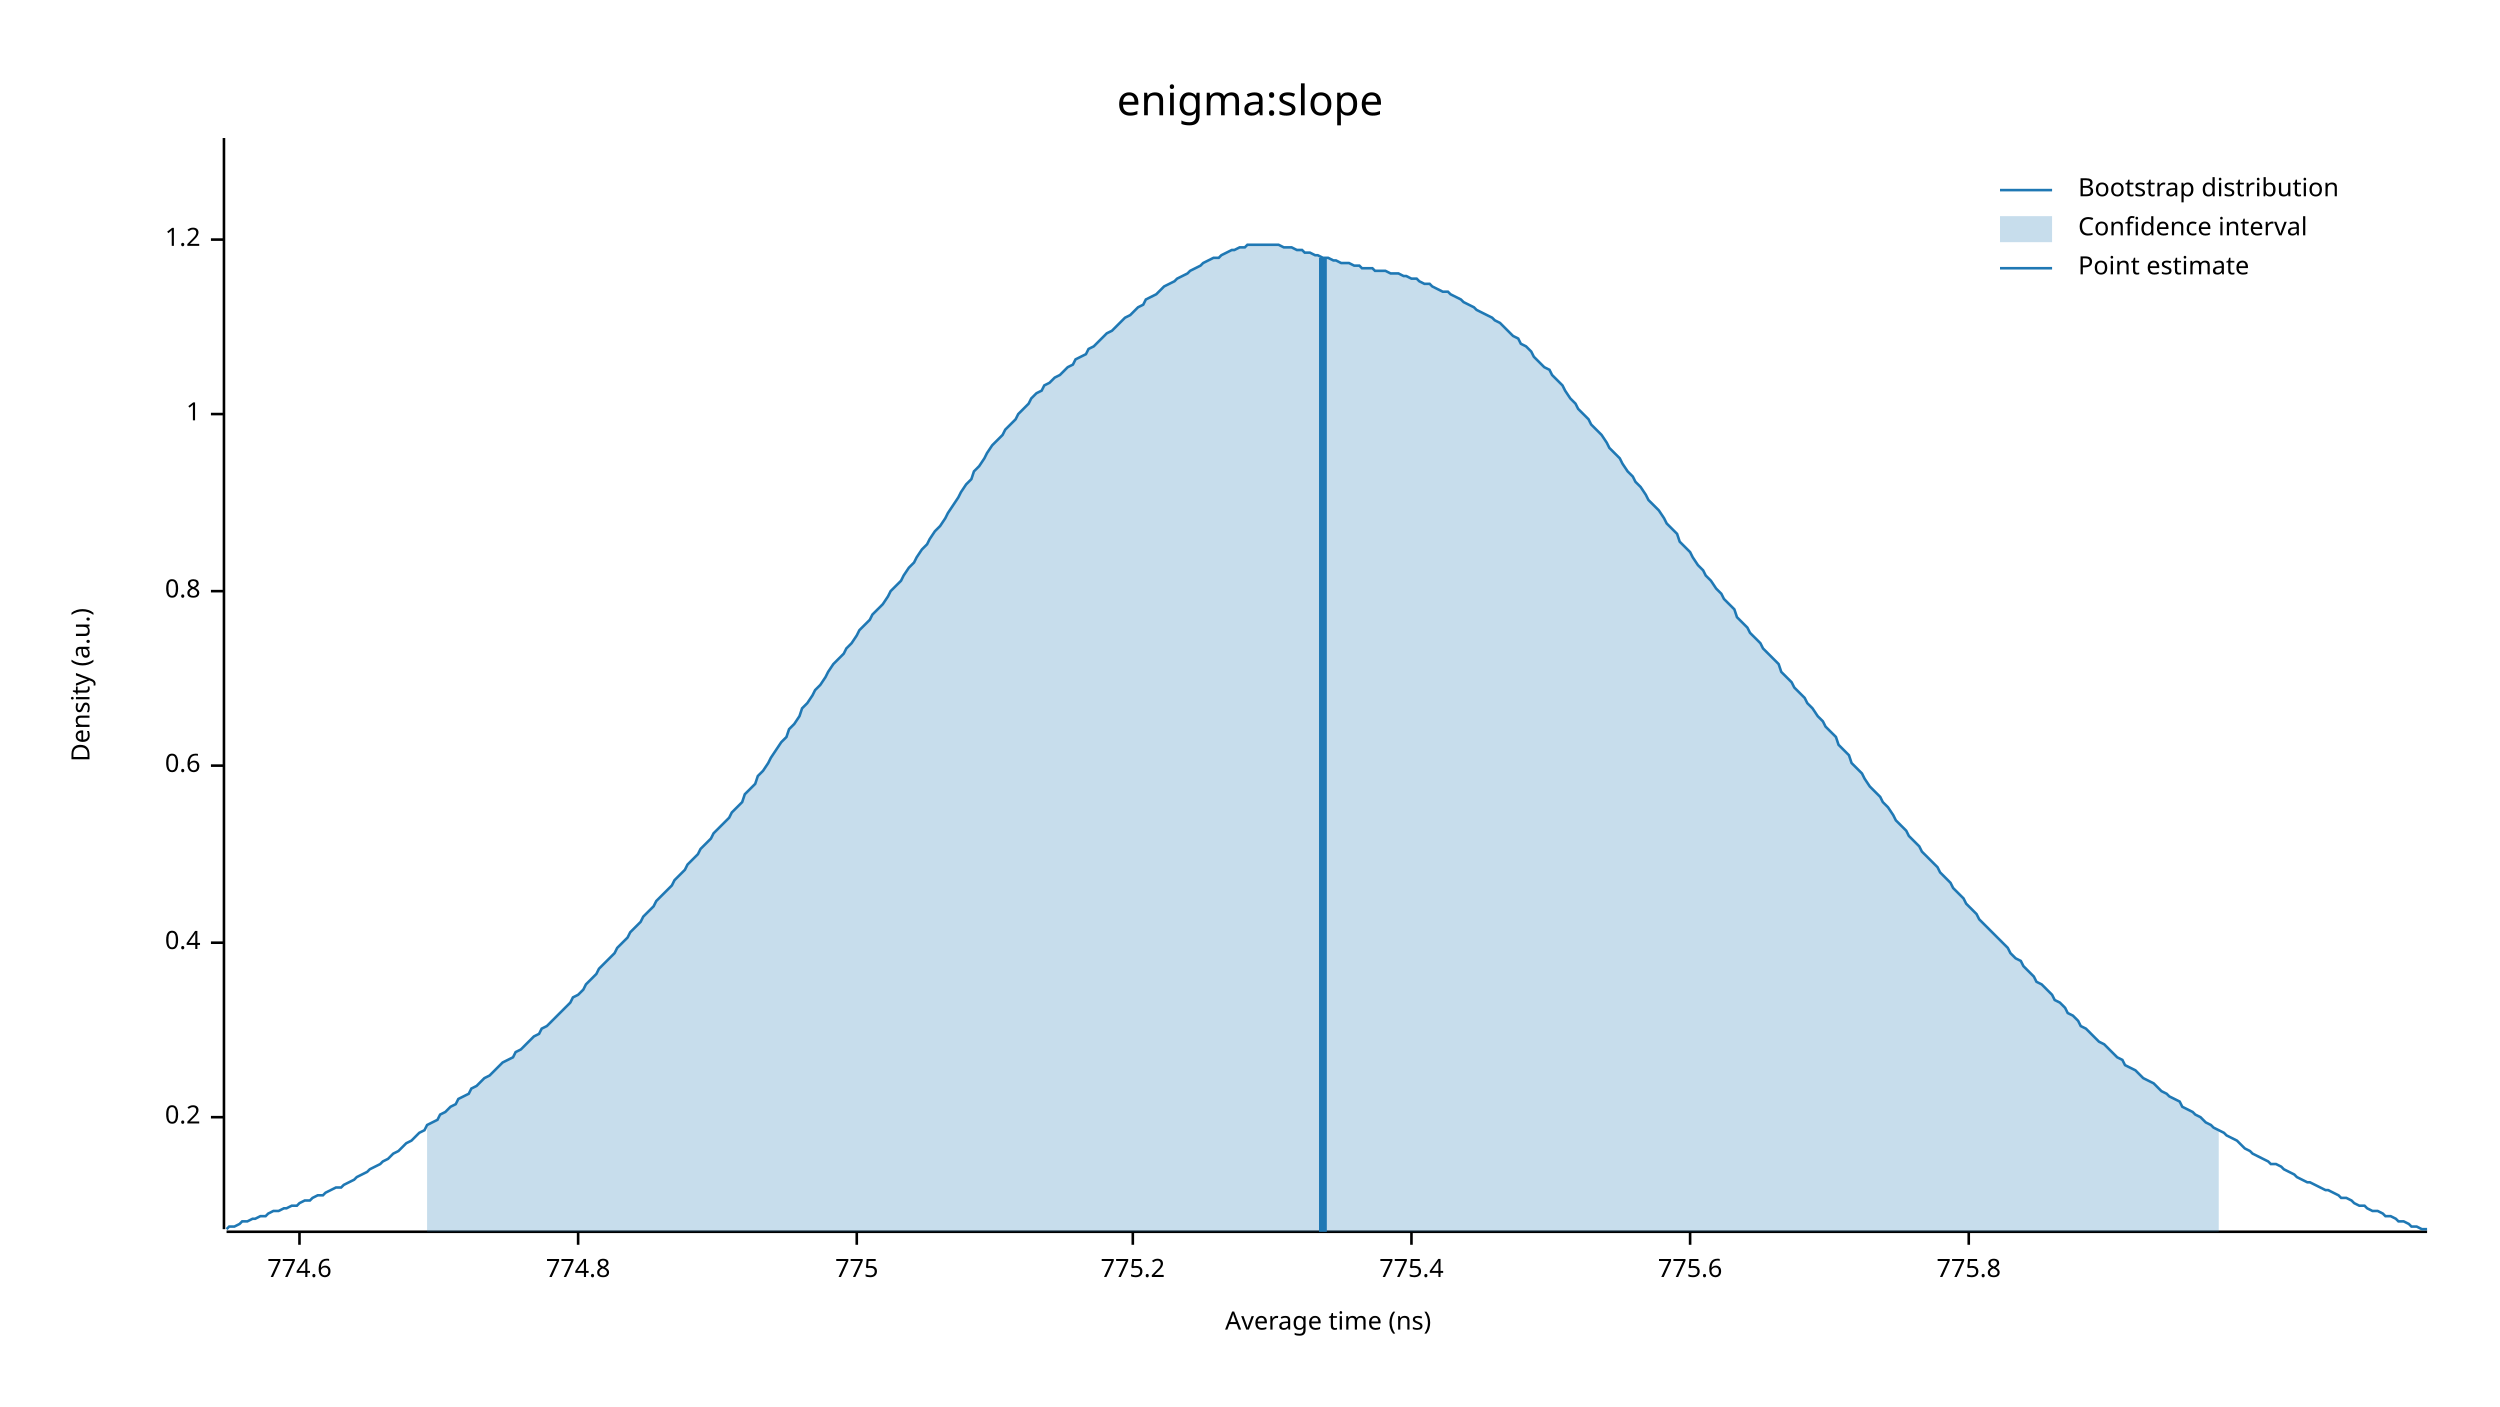
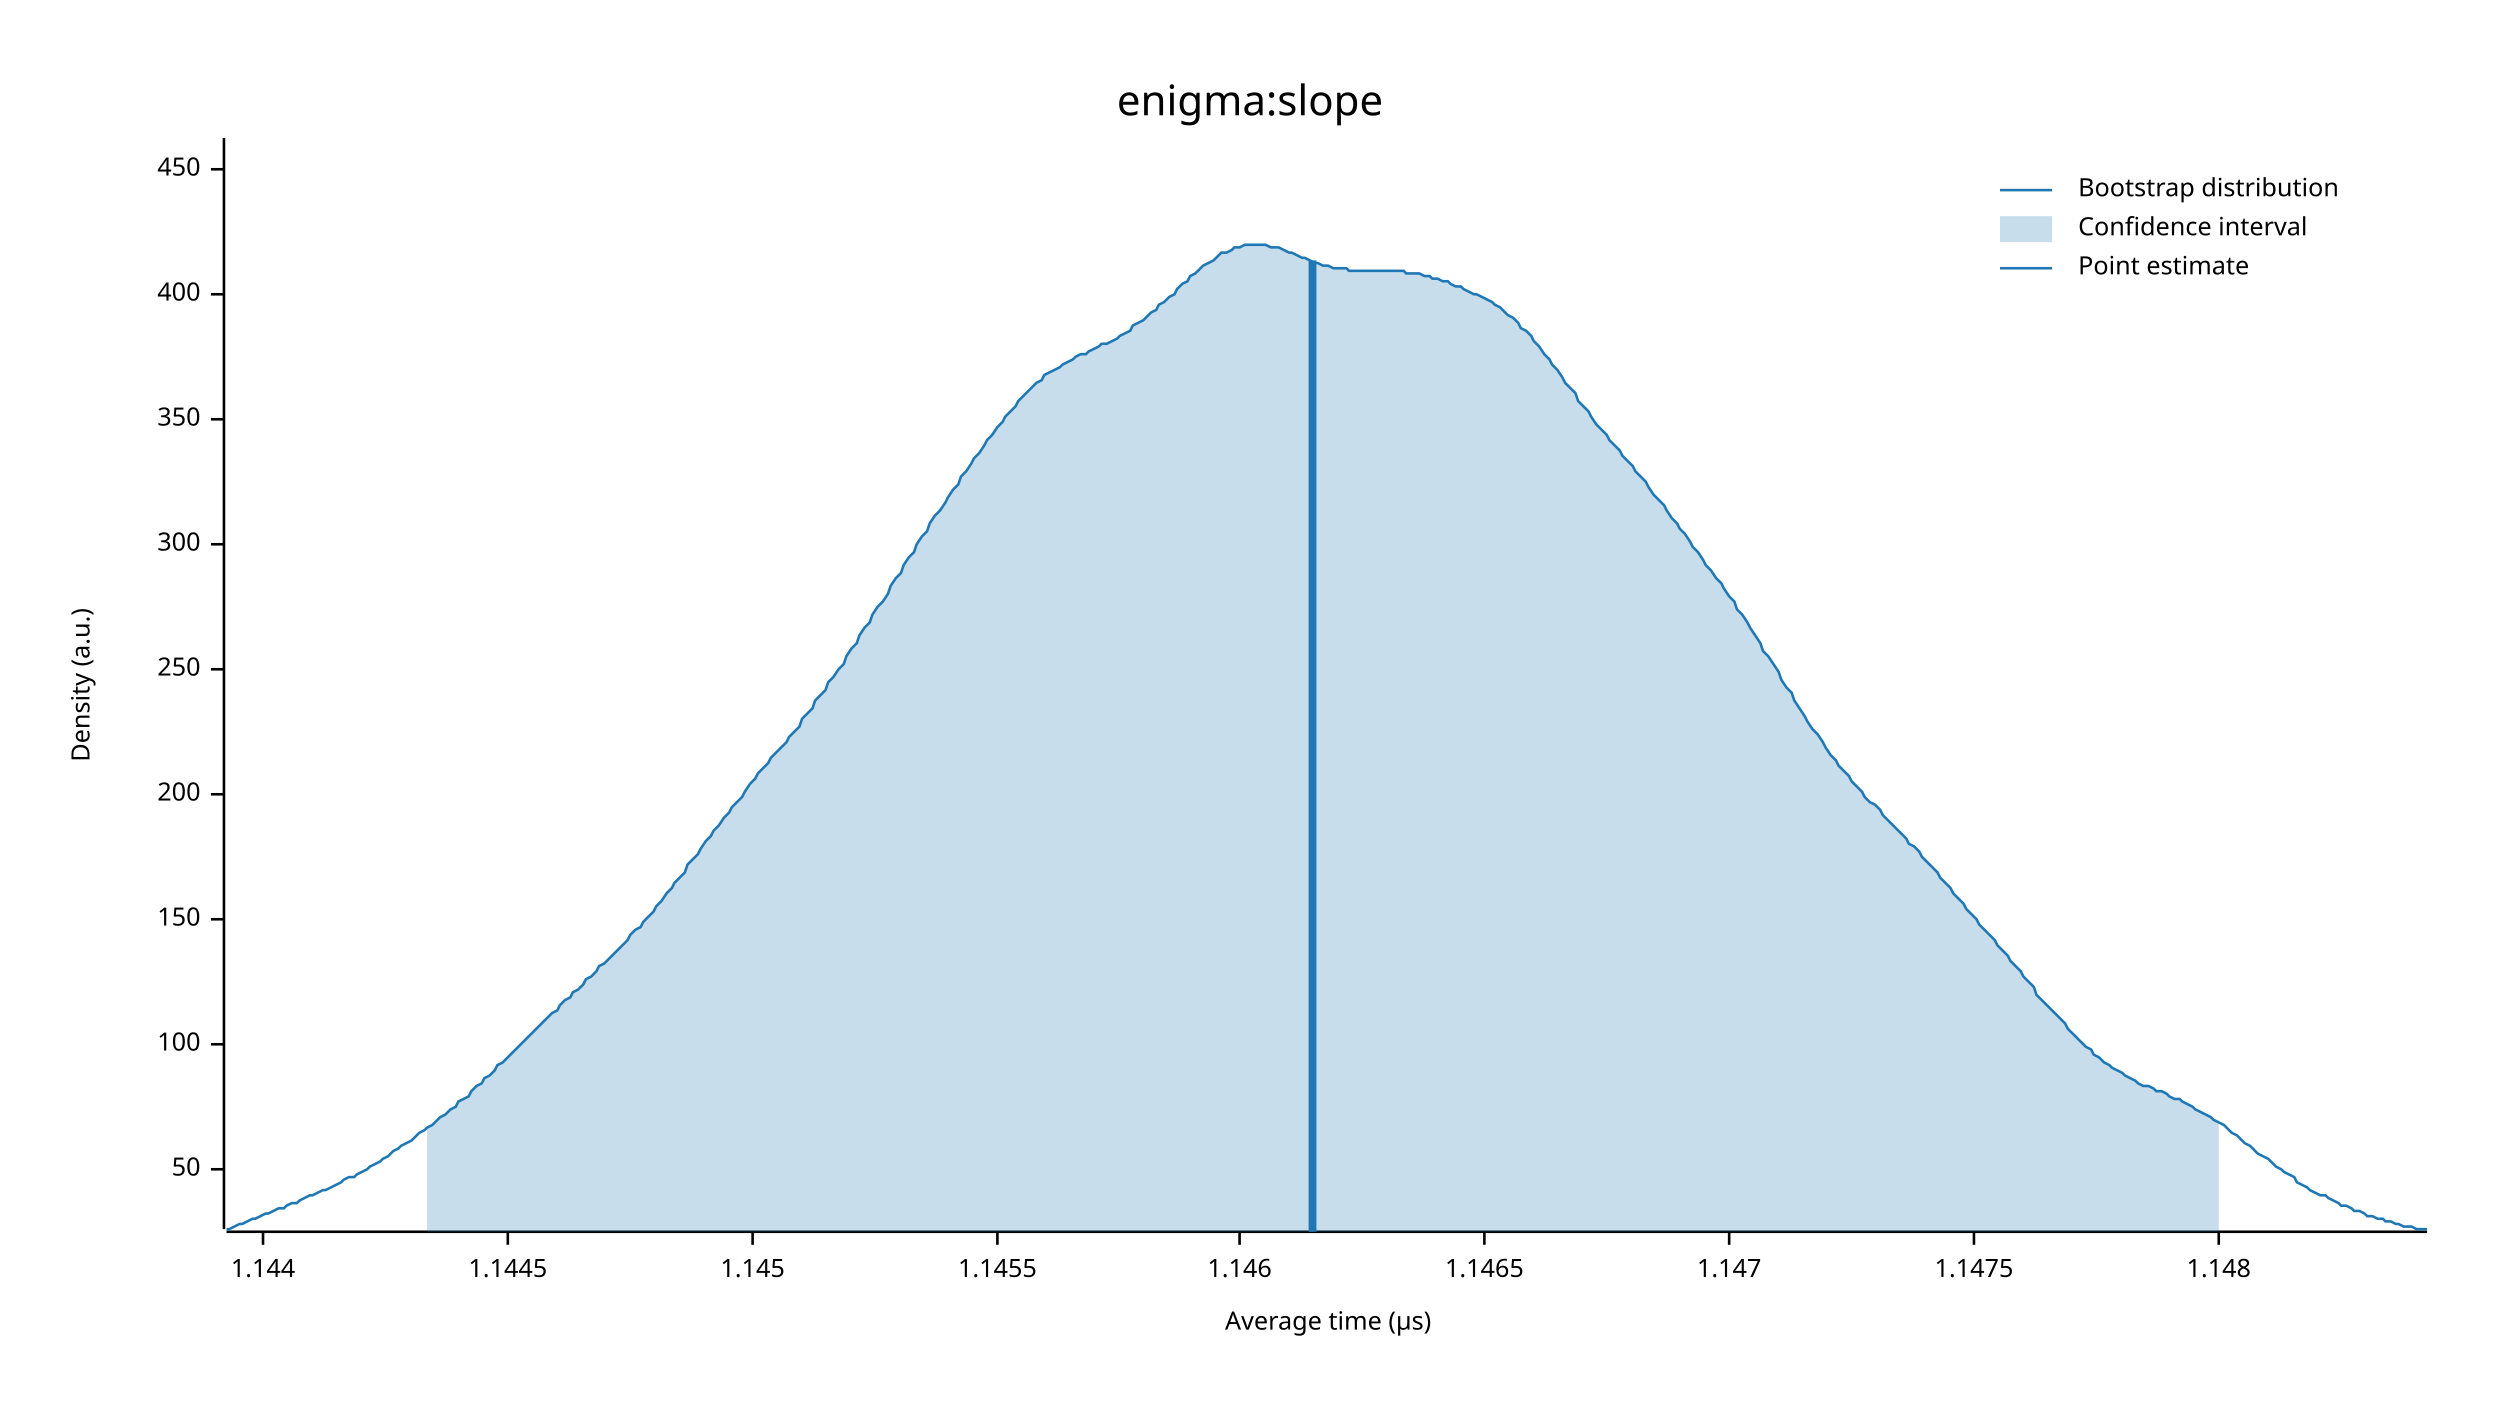
<svg xmlns="http://www.w3.org/2000/svg" width="960" height="540" viewBox="0 0 960 540">
  <text x="480" y="32" dy="0.76em" text-anchor="middle" font-family="sans-serif" font-size="16.129" opacity="1" fill="#000000">
enigma:slope
</text>
  <text x="27" y="263" dy="0.76em" text-anchor="middle" font-family="sans-serif" font-size="9.677" opacity="1" fill="#000000" transform="rotate(270, 27, 263)">
Density (a.u.)
</text>
  <text x="510" y="513" dy="-0.5ex" text-anchor="middle" font-family="sans-serif" font-size="9.677" opacity="1" fill="#000000">
- Average time (ns)
+ Average time (µs)
</text>
  <polyline fill="none" opacity="1" stroke="#000000" stroke-width="1" points="86,53 86,472 " />
-   <text x="77" y="429" dy="0.5ex" text-anchor="end" font-family="sans-serif" font-size="9.677" opacity="1" fill="#000000">
- 0.2
+   <text x="77" y="449" dy="0.5ex" text-anchor="end" font-family="sans-serif" font-size="9.677" opacity="1" fill="#000000">
+ 50
</text>
-   <polyline fill="none" opacity="1" stroke="#000000" stroke-width="1" points="81,429 86,429 " />
-   <text x="77" y="362" dy="0.5ex" text-anchor="end" font-family="sans-serif" font-size="9.677" opacity="1" fill="#000000">
- 0.4
+   <polyline fill="none" opacity="1" stroke="#000000" stroke-width="1" points="81,449 86,449 " />
+   <text x="77" y="401" dy="0.5ex" text-anchor="end" font-family="sans-serif" font-size="9.677" opacity="1" fill="#000000">
+ 100
</text>
-   <polyline fill="none" opacity="1" stroke="#000000" stroke-width="1" points="81,362 86,362 " />
-   <text x="77" y="294" dy="0.5ex" text-anchor="end" font-family="sans-serif" font-size="9.677" opacity="1" fill="#000000">
- 0.6
+   <polyline fill="none" opacity="1" stroke="#000000" stroke-width="1" points="81,401 86,401 " />
+   <text x="77" y="353" dy="0.5ex" text-anchor="end" font-family="sans-serif" font-size="9.677" opacity="1" fill="#000000">
+ 150
</text>
-   <polyline fill="none" opacity="1" stroke="#000000" stroke-width="1" points="81,294 86,294 " />
-   <text x="77" y="227" dy="0.5ex" text-anchor="end" font-family="sans-serif" font-size="9.677" opacity="1" fill="#000000">
- 0.8
+   <polyline fill="none" opacity="1" stroke="#000000" stroke-width="1" points="81,353 86,353 " />
+   <text x="77" y="305" dy="0.5ex" text-anchor="end" font-family="sans-serif" font-size="9.677" opacity="1" fill="#000000">
+ 200
</text>
-   <polyline fill="none" opacity="1" stroke="#000000" stroke-width="1" points="81,227 86,227 " />
-   <text x="77" y="159" dy="0.5ex" text-anchor="end" font-family="sans-serif" font-size="9.677" opacity="1" fill="#000000">
- 1
+   <polyline fill="none" opacity="1" stroke="#000000" stroke-width="1" points="81,305 86,305 " />
+   <text x="77" y="257" dy="0.5ex" text-anchor="end" font-family="sans-serif" font-size="9.677" opacity="1" fill="#000000">
+ 250
</text>
-   <polyline fill="none" opacity="1" stroke="#000000" stroke-width="1" points="81,159 86,159 " />
-   <text x="77" y="92" dy="0.5ex" text-anchor="end" font-family="sans-serif" font-size="9.677" opacity="1" fill="#000000">
- 1.2
+   <polyline fill="none" opacity="1" stroke="#000000" stroke-width="1" points="81,257 86,257 " />
+   <text x="77" y="209" dy="0.5ex" text-anchor="end" font-family="sans-serif" font-size="9.677" opacity="1" fill="#000000">
+ 300
</text>
-   <polyline fill="none" opacity="1" stroke="#000000" stroke-width="1" points="81,92 86,92 " />
+   <polyline fill="none" opacity="1" stroke="#000000" stroke-width="1" points="81,209 86,209 " />
+   <text x="77" y="161" dy="0.5ex" text-anchor="end" font-family="sans-serif" font-size="9.677" opacity="1" fill="#000000">
+ 350
+ </text>
+   <polyline fill="none" opacity="1" stroke="#000000" stroke-width="1" points="81,161 86,161 " />
+   <text x="77" y="113" dy="0.5ex" text-anchor="end" font-family="sans-serif" font-size="9.677" opacity="1" fill="#000000">
+ 400
+ </text>
+   <polyline fill="none" opacity="1" stroke="#000000" stroke-width="1" points="81,113 86,113 " />
+   <text x="77" y="65" dy="0.5ex" text-anchor="end" font-family="sans-serif" font-size="9.677" opacity="1" fill="#000000">
+ 450
+ </text>
+   <polyline fill="none" opacity="1" stroke="#000000" stroke-width="1" points="81,65 86,65 " />
  <polyline fill="none" opacity="1" stroke="#000000" stroke-width="1" points="87,473 932,473 " />
-   <text x="115" y="483" dy="0.76em" text-anchor="middle" font-family="sans-serif" font-size="9.677" opacity="1" fill="#000000">
- 774.6
+   <text x="101" y="483" dy="0.76em" text-anchor="middle" font-family="sans-serif" font-size="9.677" opacity="1" fill="#000000">
+ 1.144
</text>
-   <polyline fill="none" opacity="1" stroke="#000000" stroke-width="1" points="115,473 115,478 " />
-   <text x="222" y="483" dy="0.76em" text-anchor="middle" font-family="sans-serif" font-size="9.677" opacity="1" fill="#000000">
- 774.8
+   <polyline fill="none" opacity="1" stroke="#000000" stroke-width="1" points="101,473 101,478 " />
+   <text x="195" y="483" dy="0.76em" text-anchor="middle" font-family="sans-serif" font-size="9.677" opacity="1" fill="#000000">
+ 1.1445
</text>
-   <polyline fill="none" opacity="1" stroke="#000000" stroke-width="1" points="222,473 222,478 " />
-   <text x="329" y="483" dy="0.76em" text-anchor="middle" font-family="sans-serif" font-size="9.677" opacity="1" fill="#000000">
- 775
+   <polyline fill="none" opacity="1" stroke="#000000" stroke-width="1" points="195,473 195,478 " />
+   <text x="289" y="483" dy="0.76em" text-anchor="middle" font-family="sans-serif" font-size="9.677" opacity="1" fill="#000000">
+ 1.145
</text>
-   <polyline fill="none" opacity="1" stroke="#000000" stroke-width="1" points="329,473 329,478 " />
-   <text x="435" y="483" dy="0.76em" text-anchor="middle" font-family="sans-serif" font-size="9.677" opacity="1" fill="#000000">
- 775.2
+   <polyline fill="none" opacity="1" stroke="#000000" stroke-width="1" points="289,473 289,478 " />
+   <text x="383" y="483" dy="0.76em" text-anchor="middle" font-family="sans-serif" font-size="9.677" opacity="1" fill="#000000">
+ 1.1455
</text>
-   <polyline fill="none" opacity="1" stroke="#000000" stroke-width="1" points="435,473 435,478 " />
-   <text x="542" y="483" dy="0.76em" text-anchor="middle" font-family="sans-serif" font-size="9.677" opacity="1" fill="#000000">
- 775.4
+   <polyline fill="none" opacity="1" stroke="#000000" stroke-width="1" points="383,473 383,478 " />
+   <text x="476" y="483" dy="0.76em" text-anchor="middle" font-family="sans-serif" font-size="9.677" opacity="1" fill="#000000">
+ 1.146
</text>
-   <polyline fill="none" opacity="1" stroke="#000000" stroke-width="1" points="542,473 542,478 " />
-   <text x="649" y="483" dy="0.76em" text-anchor="middle" font-family="sans-serif" font-size="9.677" opacity="1" fill="#000000">
- 775.6
+   <polyline fill="none" opacity="1" stroke="#000000" stroke-width="1" points="476,473 476,478 " />
+   <text x="570" y="483" dy="0.76em" text-anchor="middle" font-family="sans-serif" font-size="9.677" opacity="1" fill="#000000">
+ 1.1465
</text>
-   <polyline fill="none" opacity="1" stroke="#000000" stroke-width="1" points="649,473 649,478 " />
-   <text x="756" y="483" dy="0.76em" text-anchor="middle" font-family="sans-serif" font-size="9.677" opacity="1" fill="#000000">
- 775.8
+   <polyline fill="none" opacity="1" stroke="#000000" stroke-width="1" points="570,473 570,478 " />
+   <text x="664" y="483" dy="0.76em" text-anchor="middle" font-family="sans-serif" font-size="9.677" opacity="1" fill="#000000">
+ 1.147
</text>
-   <polyline fill="none" opacity="1" stroke="#000000" stroke-width="1" points="756,473 756,478 " />
-   <polyline fill="none" opacity="1" stroke="#1F78B4" stroke-width="1" points="87,472 88,471 90,471 92,470 93,469 95,469 97,468 98,468 100,467 102,467 103,466 105,465 107,465 109,464 110,464 112,463 114,463 115,462 117,461 119,461 120,460 122,459 124,459 125,458 127,457 129,456 131,456 132,455 134,454 136,453 137,452 139,451 141,450 142,449 144,448 146,447 147,446 149,445 151,443 153,442 154,441 156,439 158,438 159,437 161,435 163,434 164,432 166,431 168,430 169,428 171,427 173,425 175,424 176,422 178,421 180,420 181,418 183,417 185,415 186,414 188,413 190,411 191,410 193,408 195,407 197,406 198,404 200,403 202,401 203,400 205,398 207,397 208,395 210,394 212,392 214,390 215,389 217,387 219,385 220,383 222,382 224,380 225,378 227,376 229,374 230,372 232,370 234,368 236,366 237,364 239,362 241,360 242,358 244,356 246,354 247,352 249,350 251,348 252,346 254,344 256,342 258,340 259,338 261,336 263,334 264,332 266,330 268,328 269,326 271,324 273,322 274,320 276,318 278,316 280,314 281,312 283,310 285,308 286,305 288,303 290,301 291,298 293,296 295,293 296,291 298,288 300,285 302,283 303,280 305,278 307,275 308,272 310,270 312,267 313,265 315,263 317,260 318,258 320,255 322,253 324,251 325,249 327,247 329,244 330,242 332,240 334,238 335,236 337,234 339,232 341,229 342,227 344,225 346,223 347,221 349,218 351,216 352,214 354,211 356,209 357,207 359,204 361,202 363,199 364,197 366,194 368,191 369,189 371,186 373,184 374,181 376,179 378,176 379,174 381,171 383,169 385,167 386,165 388,163 390,161 391,159 393,157 395,155 396,153 398,151 400,150 401,148 403,147 405,145 407,144 408,143 410,141 412,140 413,138 415,137 417,136 418,134 420,133 422,131 423,130 425,128 427,127 429,125 430,124 432,122 434,121 435,120 437,118 439,117 440,115 442,114 444,113 445,112 447,110 449,109 451,108 452,107 454,106 456,105 457,104 459,103 461,102 462,101 464,100 466,99 468,99 469,98 471,97 473,96 474,96 476,95 478,95 479,94 481,94 483,94 484,94 486,94 488,94 490,94 491,94 493,95 495,95 496,95 498,96 500,96 501,97 503,97 505,98 506,98 508,99 510,99 512,100 513,100 515,101 517,101 518,101 520,102 522,102 523,103 525,103 527,103 528,104 530,104 532,104 534,105 535,105 537,105 539,106 540,106 542,107 544,107 545,108 547,109 549,109 550,110 552,111 554,112 556,112 557,113 559,114 561,115 562,116 564,117 566,118 567,119 569,120 571,121 573,122 574,123 576,124 578,126 579,127 581,129 583,130 584,132 586,133 588,135 589,137 591,139 593,141 595,142 596,144 598,146 600,148 601,150 603,153 605,155 606,157 608,159 610,161 611,163 613,165 615,167 617,170 618,172 620,174 622,176 623,178 625,181 627,183 628,185 630,187 632,190 633,192 635,194 637,196 639,199 640,201 642,203 644,205 645,208 647,210 649,212 650,214 652,217 654,219 655,221 657,223 659,226 661,228 662,230 664,232 666,234 667,237 669,239 671,241 672,243 674,245 676,247 677,249 679,251 681,253 683,255 684,258 686,260 688,262 689,264 691,266 693,268 694,270 696,272 698,275 700,277 701,279 703,281 705,283 706,286 708,288 710,290 711,293 713,295 715,297 716,299 718,302 720,304 722,306 723,308 725,310 727,313 728,315 730,317 732,319 733,321 735,323 737,325 738,327 740,329 742,331 744,333 745,335 747,337 749,339 750,341 752,343 754,345 755,347 757,349 759,351 760,353 762,355 764,357 766,359 767,360 769,362 771,364 772,366 774,368 776,369 777,371 779,373 781,375 782,377 784,378 786,380 788,382 789,384 791,385 793,387 794,389 796,390 798,392 799,394 801,395 803,397 804,398 806,400 808,401 810,403 811,404 813,406 815,407 816,409 818,410 820,411 821,412 823,414 825,415 827,416 828,417 830,419 832,420 833,421 835,422 837,423 838,425 840,426 842,427 843,428 845,429 847,431 849,432 850,433 852,434 854,435 855,436 857,437 859,438 860,439 862,441 864,442 865,443 867,444 869,445 871,446 872,447 874,447 876,448 877,449 879,450 881,451 882,452 884,453 886,454 887,454 889,455 891,456 893,457 894,457 896,458 898,459 899,460 901,460 903,461 904,462 906,463 908,463 909,464 911,465 913,465 915,466 916,467 918,467 920,468 921,469 923,469 925,470 926,471 928,471 930,472 932,472 " />
-   <polygon opacity="0.25" fill="#1F78B4" points="164,432 166,431 168,430 169,428 171,427 173,425 175,424 176,422 178,421 180,420 181,418 183,417 185,415 186,414 188,413 190,411 191,410 193,408 195,407 197,406 198,404 200,403 202,401 203,400 205,398 207,397 208,395 210,394 212,392 214,390 215,389 217,387 219,385 220,383 222,382 224,380 225,378 227,376 229,374 230,372 232,370 234,368 236,366 237,364 239,362 241,360 242,358 244,356 246,354 247,352 249,350 251,348 252,346 254,344 256,342 258,340 259,338 261,336 263,334 264,332 266,330 268,328 269,326 271,324 273,322 274,320 276,318 278,316 280,314 281,312 283,310 285,308 286,305 288,303 290,301 291,298 293,296 295,293 296,291 298,288 300,285 302,283 303,280 305,278 307,275 308,272 310,270 312,267 313,265 315,263 317,260 318,258 320,255 322,253 324,251 325,249 327,247 329,244 330,242 332,240 334,238 335,236 337,234 339,232 341,229 342,227 344,225 346,223 347,221 349,218 351,216 352,214 354,211 356,209 357,207 359,204 361,202 363,199 364,197 366,194 368,191 369,189 371,186 373,184 374,181 376,179 378,176 379,174 381,171 383,169 385,167 386,165 388,163 390,161 391,159 393,157 395,155 396,153 398,151 400,150 401,148 403,147 405,145 407,144 408,143 410,141 412,140 413,138 415,137 417,136 418,134 420,133 422,131 423,130 425,128 427,127 429,125 430,124 432,122 434,121 435,120 437,118 439,117 440,115 442,114 444,113 445,112 447,110 449,109 451,108 452,107 454,106 456,105 457,104 459,103 461,102 462,101 464,100 466,99 468,99 469,98 471,97 473,96 474,96 476,95 478,95 479,94 481,94 483,94 484,94 486,94 488,94 490,94 491,94 493,95 495,95 496,95 498,96 500,96 501,97 503,97 505,98 506,98 508,99 510,99 512,100 513,100 515,101 517,101 518,101 520,102 522,102 523,103 525,103 527,103 528,104 530,104 532,104 534,105 535,105 537,105 539,106 540,106 542,107 544,107 545,108 547,109 549,109 550,110 552,111 554,112 556,112 557,113 559,114 561,115 562,116 564,117 566,118 567,119 569,120 571,121 573,122 574,123 576,124 578,126 579,127 581,129 583,130 584,132 586,133 588,135 589,137 591,139 593,141 595,142 596,144 598,146 600,148 601,150 603,153 605,155 606,157 608,159 610,161 611,163 613,165 615,167 617,170 618,172 620,174 622,176 623,178 625,181 627,183 628,185 630,187 632,190 633,192 635,194 637,196 639,199 640,201 642,203 644,205 645,208 647,210 649,212 650,214 652,217 654,219 655,221 657,223 659,226 661,228 662,230 664,232 666,234 667,237 669,239 671,241 672,243 674,245 676,247 677,249 679,251 681,253 683,255 684,258 686,260 688,262 689,264 691,266 693,268 694,270 696,272 698,275 700,277 701,279 703,281 705,283 706,286 708,288 710,290 711,293 713,295 715,297 716,299 718,302 720,304 722,306 723,308 725,310 727,313 728,315 730,317 732,319 733,321 735,323 737,325 738,327 740,329 742,331 744,333 745,335 747,337 749,339 750,341 752,343 754,345 755,347 757,349 759,351 760,353 762,355 764,357 766,359 767,360 769,362 771,364 772,366 774,368 776,369 777,371 779,373 781,375 782,377 784,378 786,380 788,382 789,384 791,385 793,387 794,389 796,390 798,392 799,394 801,395 803,397 804,398 806,400 808,401 810,403 811,404 813,406 815,407 816,409 818,410 820,411 821,412 823,414 825,415 827,416 828,417 830,419 832,420 833,421 835,422 837,423 838,425 840,426 842,427 843,428 845,429 847,431 849,432 850,433 852,434 852,473 164,473 " />
-   <polyline fill="none" opacity="1" stroke="#1F78B4" stroke-width="3" points="508,473 508,99 " />
+   <polyline fill="none" opacity="1" stroke="#000000" stroke-width="1" points="664,473 664,478 " />
+   <text x="758" y="483" dy="0.76em" text-anchor="middle" font-family="sans-serif" font-size="9.677" opacity="1" fill="#000000">
+ 1.1475
+ </text>
+   <polyline fill="none" opacity="1" stroke="#000000" stroke-width="1" points="758,473 758,478 " />
+   <text x="852" y="483" dy="0.76em" text-anchor="middle" font-family="sans-serif" font-size="9.677" opacity="1" fill="#000000">
+ 1.148
+ </text>
+   <polyline fill="none" opacity="1" stroke="#000000" stroke-width="1" points="852,473 852,478 " />
+   <polyline fill="none" opacity="1" stroke="#1F78B4" stroke-width="1" points="87,472 88,472 90,471 92,470 93,470 95,469 97,468 98,468 100,467 102,466 103,466 105,465 107,464 109,464 110,463 112,462 114,462 115,461 117,460 119,459 120,459 122,458 124,457 125,457 127,456 129,455 131,454 132,453 134,452 136,452 137,451 139,450 141,449 142,448 144,447 146,446 147,445 149,444 151,442 153,441 154,440 156,439 158,438 159,437 161,435 163,434 164,433 166,432 168,430 169,429 171,428 173,426 175,425 176,423 178,422 180,421 181,419 183,417 185,416 186,414 188,413 190,411 191,409 193,408 195,406 197,404 198,403 200,401 202,399 203,398 205,396 207,394 208,393 210,391 212,389 214,388 215,386 217,384 219,383 220,381 222,380 224,378 225,376 227,375 229,373 230,371 232,370 234,368 236,366 237,365 239,363 241,361 242,359 244,357 246,356 247,354 249,352 251,350 252,348 254,346 256,343 258,341 259,339 261,337 263,335 264,332 266,330 268,328 269,326 271,323 273,321 274,319 276,317 278,314 280,312 281,310 283,308 285,306 286,304 288,301 290,299 291,297 293,295 295,293 296,291 298,289 300,287 302,285 303,283 305,281 307,279 308,276 310,274 312,272 313,269 315,267 317,265 318,262 320,260 322,257 324,255 325,252 327,249 329,247 330,244 332,241 334,239 335,236 337,233 339,231 341,228 342,225 344,222 346,220 347,217 349,214 351,212 352,209 354,206 356,204 357,201 359,198 361,196 363,193 364,191 366,188 368,186 369,183 371,181 373,178 374,176 376,174 378,171 379,169 381,167 383,164 385,162 386,160 388,158 390,156 391,154 393,152 395,150 396,149 398,147 400,146 401,144 403,143 405,142 407,141 408,140 410,139 412,138 413,137 415,136 417,136 418,135 420,134 422,133 423,132 425,132 427,131 429,130 430,129 432,128 434,127 435,125 437,124 439,123 440,122 442,120 444,119 445,117 447,116 449,114 451,113 452,111 454,109 456,108 457,106 459,105 461,103 462,102 464,101 466,100 468,98 469,97 471,97 473,96 474,95 476,95 478,94 479,94 481,94 483,94 484,94 486,94 488,95 490,95 491,95 493,96 495,97 496,97 498,98 500,99 501,99 503,100 505,101 506,101 508,102 510,102 512,103 513,103 515,103 517,103 518,104 520,104 522,104 523,104 525,104 527,104 528,104 530,104 532,104 534,104 535,104 537,104 539,104 540,105 542,105 544,105 545,105 547,106 549,106 550,107 552,107 554,108 556,108 557,109 559,110 561,110 562,111 564,112 566,113 567,113 569,114 571,115 573,116 574,117 576,118 578,120 579,121 581,122 583,124 584,126 586,127 588,129 589,131 591,133 593,136 595,138 596,140 598,142 600,145 601,147 603,149 605,151 606,154 608,156 610,158 611,160 613,163 615,165 617,167 618,169 620,171 622,173 623,175 625,177 627,179 628,181 630,183 632,185 633,187 635,190 637,192 639,194 640,196 642,199 644,201 645,203 647,205 649,208 650,210 652,212 654,215 655,217 657,219 659,222 661,224 662,226 664,229 666,231 667,234 669,236 671,239 672,241 674,244 676,247 677,250 679,252 681,255 683,258 684,261 686,264 688,266 689,269 691,272 693,275 694,277 696,280 698,282 700,285 701,287 703,290 705,292 706,294 708,296 710,298 711,300 713,302 715,304 716,306 718,308 720,309 722,311 723,313 725,315 727,317 728,318 730,320 732,322 733,324 735,325 737,327 738,329 740,331 742,333 744,335 745,337 747,339 749,341 750,343 752,345 754,347 755,349 757,351 759,353 760,355 762,357 764,359 766,361 767,363 769,365 771,367 772,369 774,371 776,373 777,375 779,377 781,379 782,382 784,384 786,386 788,388 789,389 791,391 793,393 794,395 796,397 798,399 799,400 801,402 803,403 804,405 806,406 808,408 810,409 811,410 813,411 815,412 816,413 818,414 820,415 821,416 823,417 825,417 827,418 828,419 830,419 832,420 833,421 835,422 837,422 838,423 840,424 842,425 843,426 845,427 847,428 849,429 850,430 852,431 854,432 855,433 857,435 859,436 860,437 862,439 864,440 865,441 867,443 869,444 871,445 872,446 874,448 876,449 877,450 879,451 881,452 882,454 884,455 886,456 887,457 889,458 891,459 893,459 894,460 896,461 898,462 899,463 901,463 903,464 904,465 906,465 908,466 909,467 911,467 913,468 915,468 916,469 918,469 920,470 921,470 923,471 925,471 926,471 928,472 930,472 932,472 " />
+   <polygon opacity="0.25" fill="#1F78B4" points="164,433 166,432 168,430 169,429 171,428 173,426 175,425 176,423 178,422 180,421 181,419 183,417 185,416 186,414 188,413 190,411 191,409 193,408 195,406 197,404 198,403 200,401 202,399 203,398 205,396 207,394 208,393 210,391 212,389 214,388 215,386 217,384 219,383 220,381 222,380 224,378 225,376 227,375 229,373 230,371 232,370 234,368 236,366 237,365 239,363 241,361 242,359 244,357 246,356 247,354 249,352 251,350 252,348 254,346 256,343 258,341 259,339 261,337 263,335 264,332 266,330 268,328 269,326 271,323 273,321 274,319 276,317 278,314 280,312 281,310 283,308 285,306 286,304 288,301 290,299 291,297 293,295 295,293 296,291 298,289 300,287 302,285 303,283 305,281 307,279 308,276 310,274 312,272 313,269 315,267 317,265 318,262 320,260 322,257 324,255 325,252 327,249 329,247 330,244 332,241 334,239 335,236 337,233 339,231 341,228 342,225 344,222 346,220 347,217 349,214 351,212 352,209 354,206 356,204 357,201 359,198 361,196 363,193 364,191 366,188 368,186 369,183 371,181 373,178 374,176 376,174 378,171 379,169 381,167 383,164 385,162 386,160 388,158 390,156 391,154 393,152 395,150 396,149 398,147 400,146 401,144 403,143 405,142 407,141 408,140 410,139 412,138 413,137 415,136 417,136 418,135 420,134 422,133 423,132 425,132 427,131 429,130 430,129 432,128 434,127 435,125 437,124 439,123 440,122 442,120 444,119 445,117 447,116 449,114 451,113 452,111 454,109 456,108 457,106 459,105 461,103 462,102 464,101 466,100 468,98 469,97 471,97 473,96 474,95 476,95 478,94 479,94 481,94 483,94 484,94 486,94 488,95 490,95 491,95 493,96 495,97 496,97 498,98 500,99 501,99 503,100 505,101 506,101 508,102 510,102 512,103 513,103 515,103 517,103 518,104 520,104 522,104 523,104 525,104 527,104 528,104 530,104 532,104 534,104 535,104 537,104 539,104 540,105 542,105 544,105 545,105 547,106 549,106 550,107 552,107 554,108 556,108 557,109 559,110 561,110 562,111 564,112 566,113 567,113 569,114 571,115 573,116 574,117 576,118 578,120 579,121 581,122 583,124 584,126 586,127 588,129 589,131 591,133 593,136 595,138 596,140 598,142 600,145 601,147 603,149 605,151 606,154 608,156 610,158 611,160 613,163 615,165 617,167 618,169 620,171 622,173 623,175 625,177 627,179 628,181 630,183 632,185 633,187 635,190 637,192 639,194 640,196 642,199 644,201 645,203 647,205 649,208 650,210 652,212 654,215 655,217 657,219 659,222 661,224 662,226 664,229 666,231 667,234 669,236 671,239 672,241 674,244 676,247 677,250 679,252 681,255 683,258 684,261 686,264 688,266 689,269 691,272 693,275 694,277 696,280 698,282 700,285 701,287 703,290 705,292 706,294 708,296 710,298 711,300 713,302 715,304 716,306 718,308 720,309 722,311 723,313 725,315 727,317 728,318 730,320 732,322 733,324 735,325 737,327 738,329 740,331 742,333 744,335 745,337 747,339 749,341 750,343 752,345 754,347 755,349 757,351 759,353 760,355 762,357 764,359 766,361 767,363 769,365 771,367 772,369 774,371 776,373 777,375 779,377 781,379 782,382 784,384 786,386 788,388 789,389 791,391 793,393 794,395 796,397 798,399 799,400 801,402 803,403 804,405 806,406 808,408 810,409 811,410 813,411 815,412 816,413 818,414 820,415 821,416 823,417 825,417 827,418 828,419 830,419 832,420 833,421 835,422 837,422 838,423 840,424 842,425 843,426 845,427 847,428 849,429 850,430 852,431 852,473 164,473 " />
+   <polyline fill="none" opacity="1" stroke="#1F78B4" stroke-width="3" points="504,473 504,100 " />
  <text x="798" y="68" dy="0.76em" text-anchor="start" font-family="sans-serif" font-size="9.677" opacity="1" fill="#000000">
Bootstrap distribution
</text>
  <text x="798" y="83" dy="0.76em" text-anchor="start" font-family="sans-serif" font-size="9.677" opacity="1" fill="#000000">
Confidence interval
</text>
  <text x="798" y="98" dy="0.76em" text-anchor="start" font-family="sans-serif" font-size="9.677" opacity="1" fill="#000000">
Point estimate
</text>
  <polyline fill="none" opacity="1" stroke="#1F78B4" stroke-width="1" points="768,73 788,73 " />
  <rect x="768" y="83" width="20" height="10" opacity="0.25" fill="#1F78B4" stroke="none" />
  <polyline fill="none" opacity="1" stroke="#1F78B4" stroke-width="1" points="768,103 788,103 " />
</svg>
